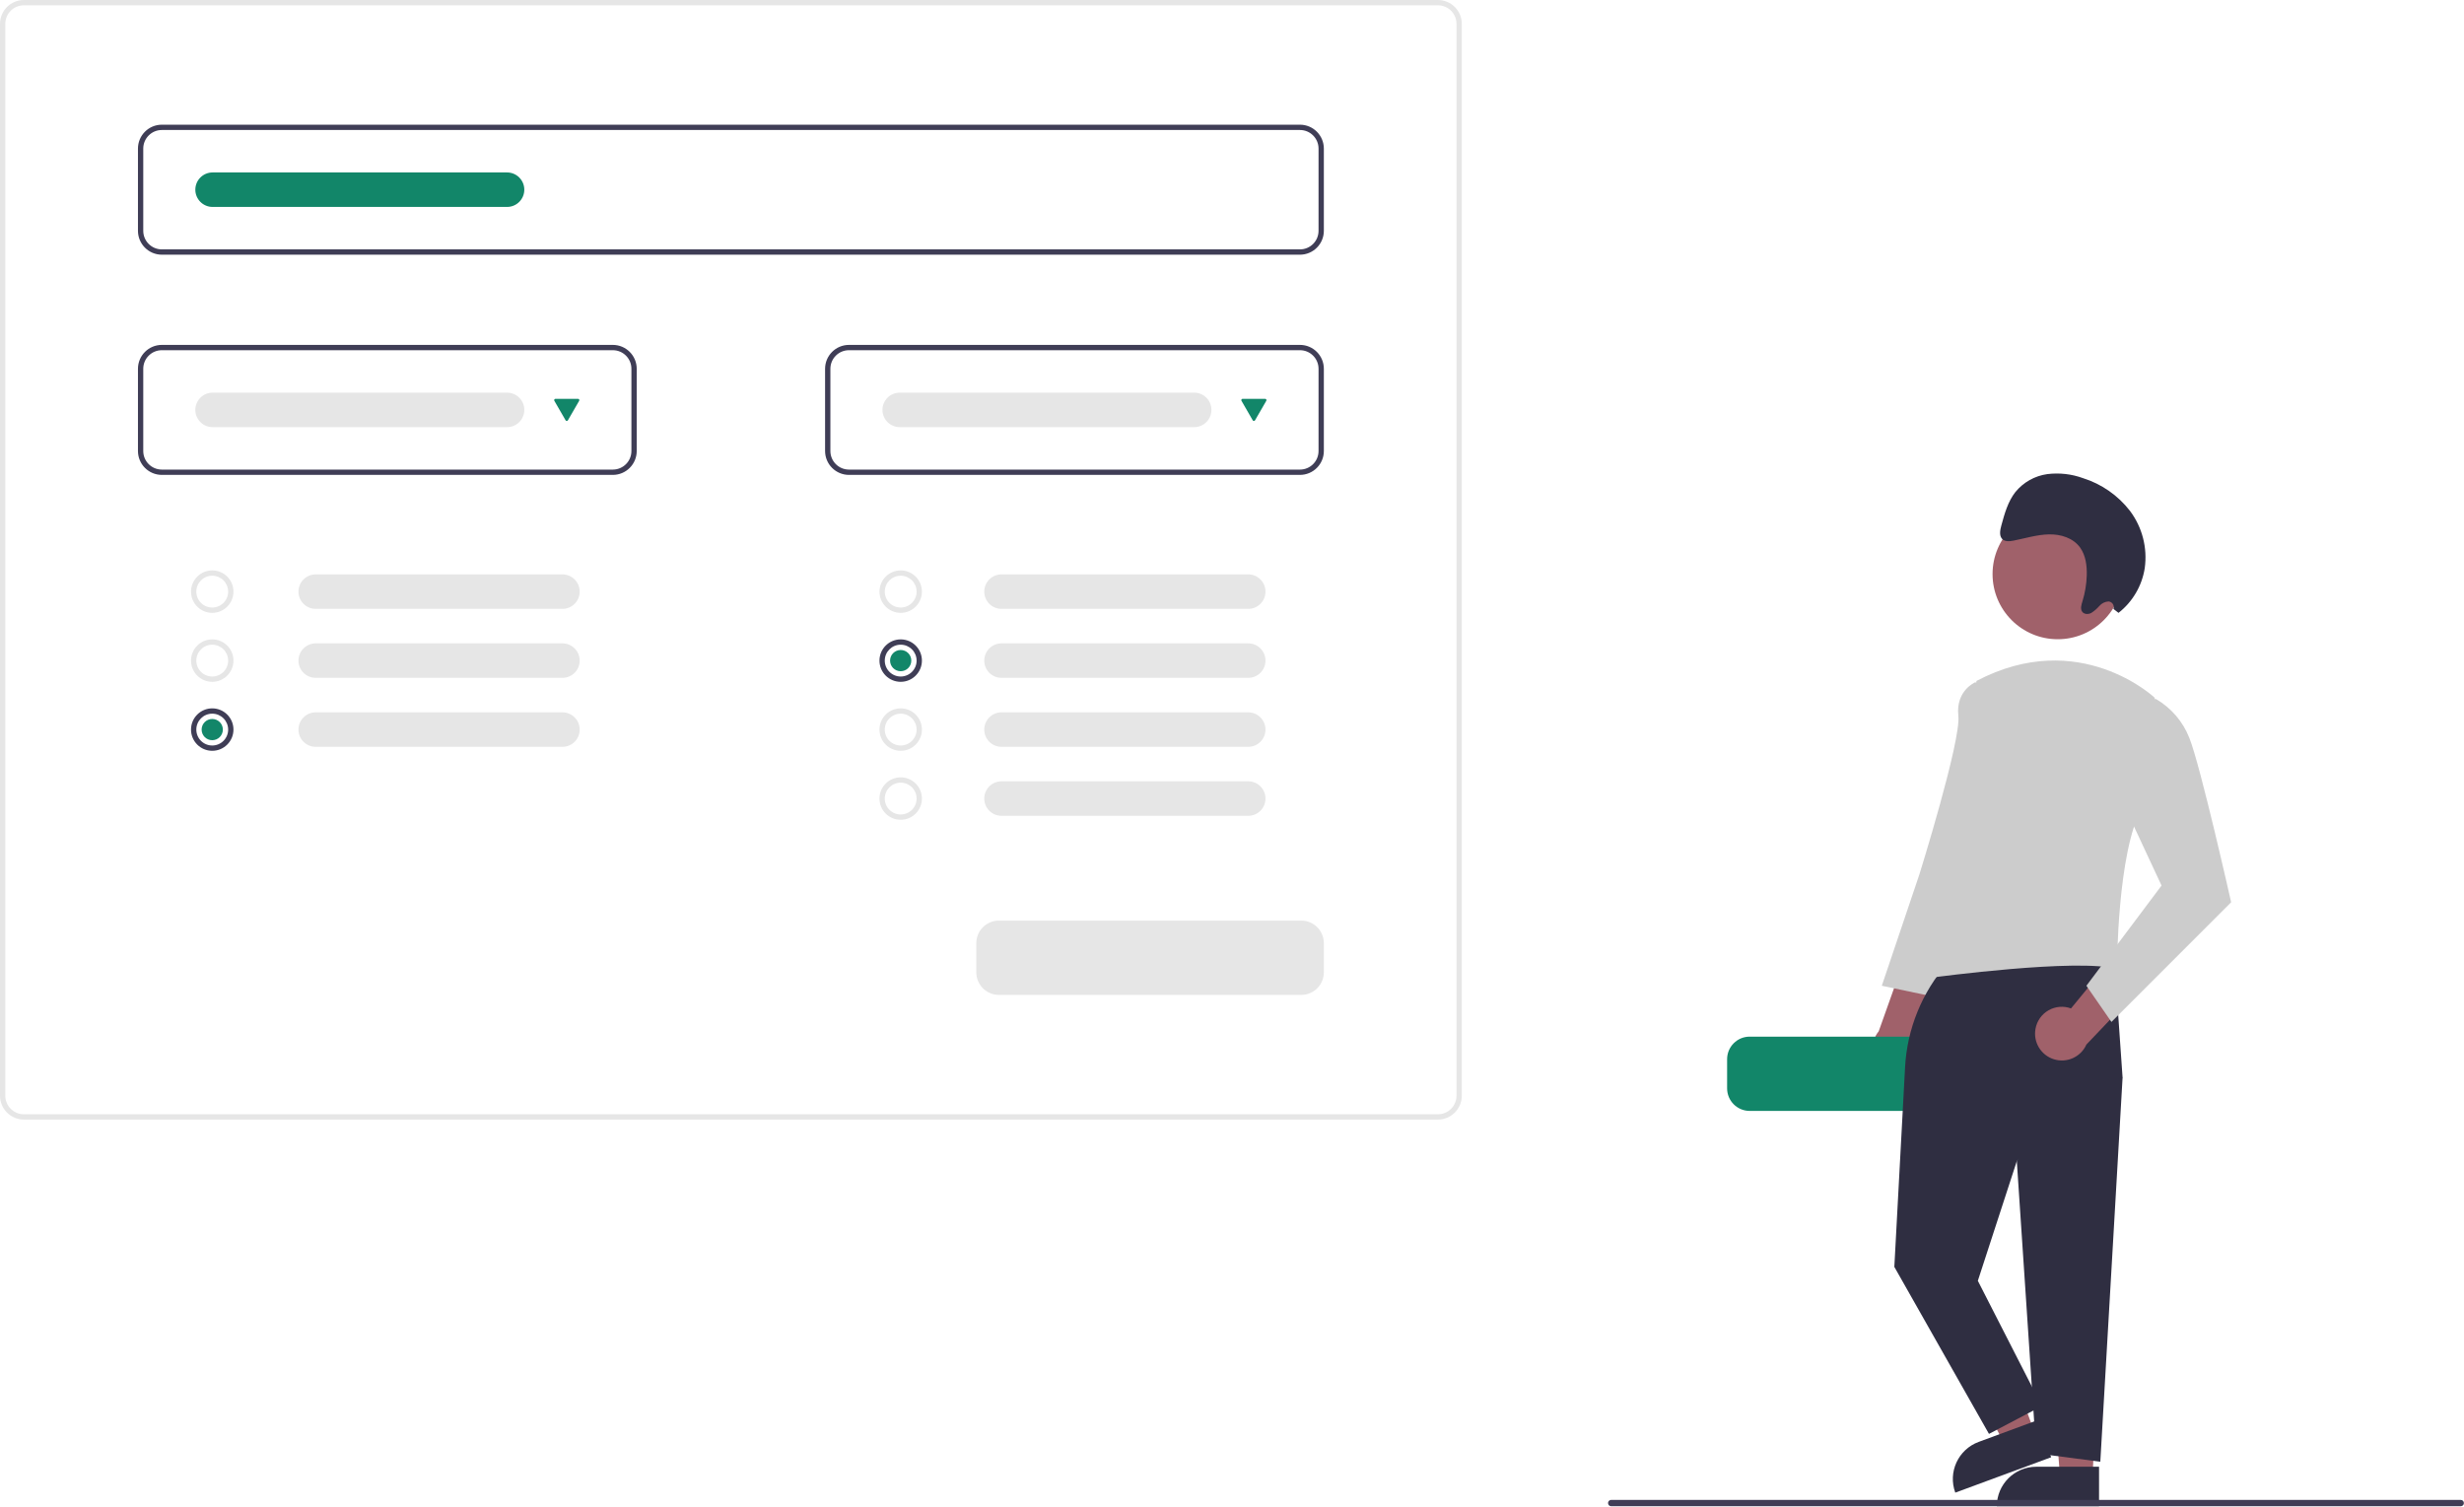
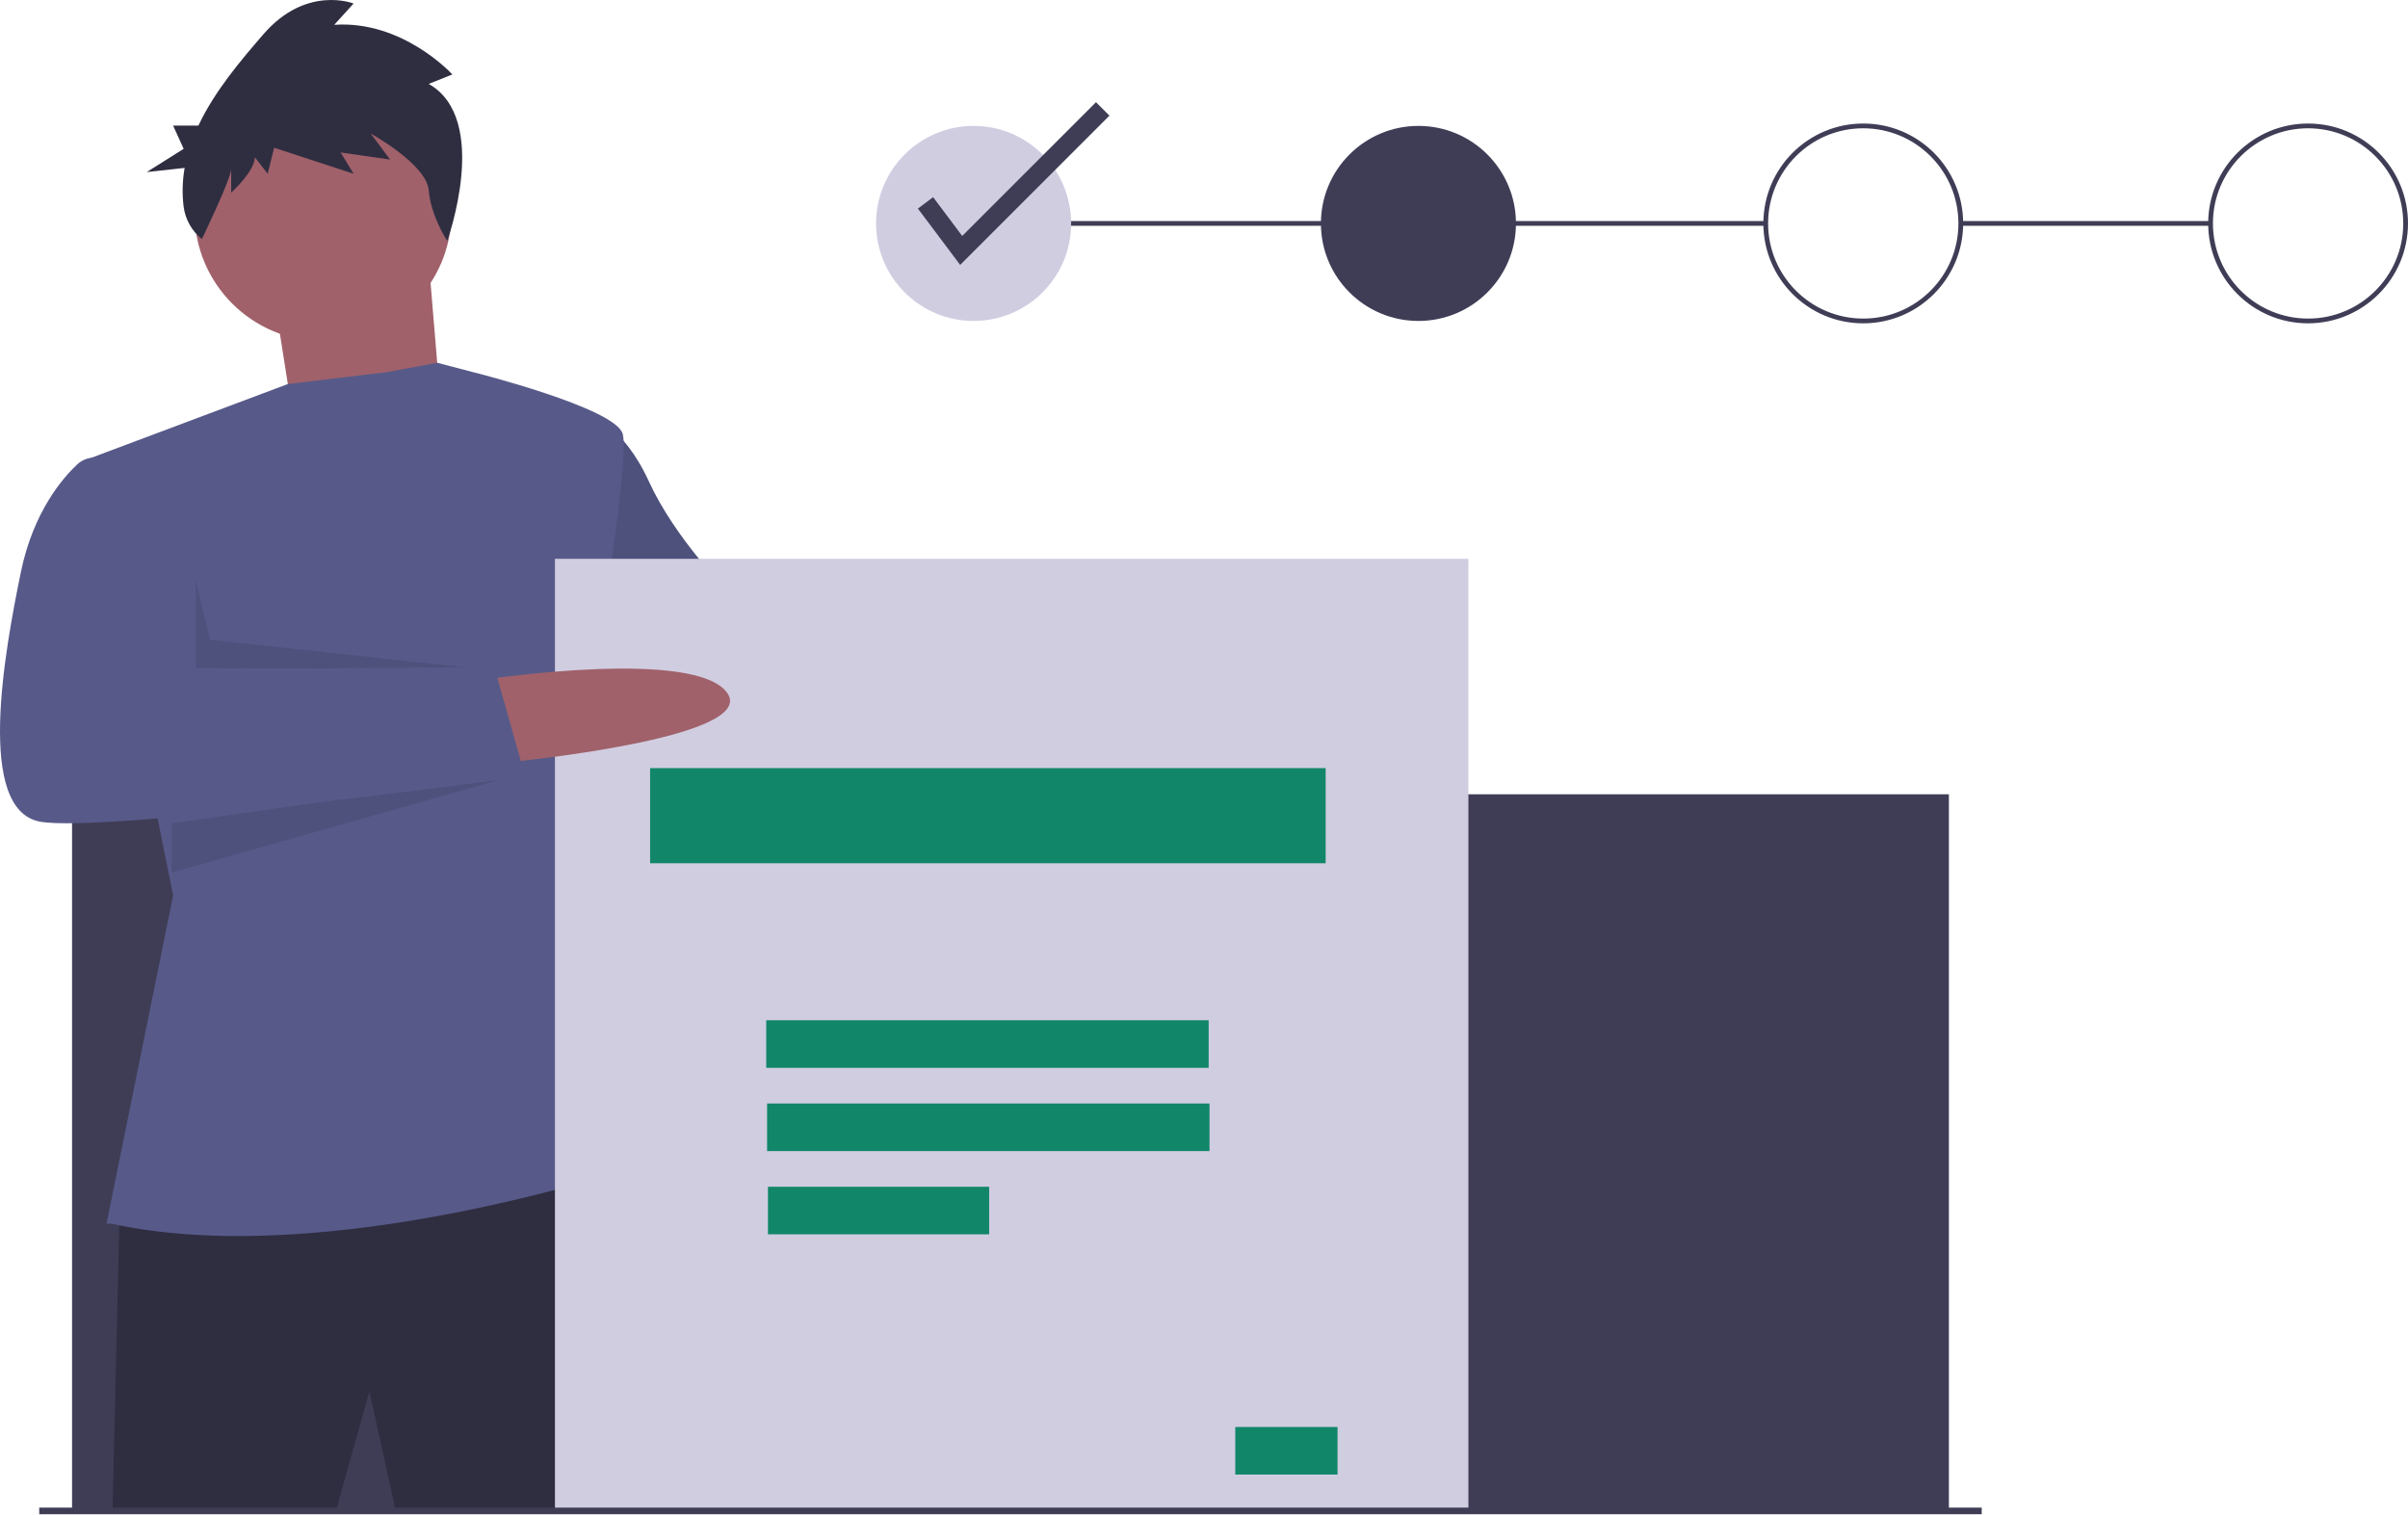
- <svg xmlns="http://www.w3.org/2000/svg" id="b710ac8c-5016-430d-bef2-d7bc75088669" data-name="Layer 1" width="928.758" height="567.737" viewBox="0 0 928.758 567.737">
-   <path d="M857.744,569.264a10.056,10.056,0,0,0,.801-15.399l14.412-32.7L854.648,524.269l-10.879,30.577a10.11,10.11,0,0,0,13.975,14.419Z" transform="translate(-135.6209 -166.1317)" fill="#a0616a" />
-   <path d="M885.326,424.376l-5.246-1.049s-7.344,3.148-6.295,12.59S859.097,495.72,859.097,495.72l-14.164,41.967,19.934,4.197,13.115-48.262Z" transform="translate(-135.6209 -166.1317)" fill="#ccc" />
-   <path d="M909.121,584.868h-114a8.51,8.51,0,0,1-8.5-8.5v-11a8.51,8.51,0,0,1,8.5-8.5h114a8.51,8.51,0,0,1,8.5,8.5v11A8.51,8.51,0,0,1,909.121,584.868Z" transform="translate(-135.6209 -166.1317)" fill="#128669" />
-   <polygon points="766.749 539.503 755.248 543.748 733.399 501.407 750.374 495.141 766.749 539.503" fill="#a0616a" />
-   <path d="M883.747,707.649h23.644a0,0,0,0,1,0,0v14.887a0,0,0,0,1,0,0H868.86a0,0,0,0,1,0,0v0A14.887,14.887,0,0,1,883.747,707.649Z" transform="translate(-328.2997 185.6612) rotate(-20.26053)" fill="#2f2e41" />
-   <polygon points="788.731 557.111 776.483 556.555 772.799 509.051 790.875 509.872 788.731 557.111" fill="#a0616a" />
-   <path d="M767.552,552.85h23.644a0,0,0,0,1,0,0v14.887a0,0,0,0,1,0,0H752.665a0,0,0,0,1,0,0v0A14.887,14.887,0,0,1,767.552,552.85Z" fill="#2f2e41" />
-   <path d="M869.589,529.294v0a64.582,64.582,0,0,0-15.886,39.06l-4.048,75.3,35.672,62.951,19.934-10.492-24.131-47.213,14.688-45.115L935.687,572.31l-3.148-45.115Z" transform="translate(-135.6209 -166.1317)" fill="#2f2e41" />
-   <polygon points="789.574 401.982 800.066 406.179 791.673 550.965 767.542 547.818 760.197 437.654 789.574 401.982" fill="#2f2e41" />
-   <path d="M902.869,553.899A10.056,10.056,0,0,1,916.249,546.236l22.679-27.616,5.492,17.739-22.379,23.505a10.11,10.11,0,0,1-19.173-5.965Z" transform="translate(-135.6209 -166.1317)" fill="#a0616a" />
-   <circle cx="775.619" cy="216.383" r="24.561" fill="#a0616a" />
-   <path d="M947.753,429.098s-28.328-26.754-67.147-6.295c0,0-9.967,101.246-16.262,111.737,0,0,54.557-7.344,69.246-3.148,0,0,0-44.065,9.443-60.852S947.753,429.098,947.753,429.098Z" transform="translate(-135.6209 -166.1317)" fill="#ccc" />
-   <path d="M936.736,431.721l11.512-2.127a29.456,29.456,0,0,1,12.619,14.717c4.197,10.492,15.738,61.901,15.738,61.901l-45.115,45.115-9.443-13.639,28.328-37.77L935.687,468.442Z" transform="translate(-135.6209 -166.1317)" fill="#ccc" />
-   <path d="M932.249,395.656a2.135,2.135,0,0,0-1.856-2.819,4.93,4.93,0,0,0-3.476,1.715,13.833,13.833,0,0,1-3.071,2.637c-1.188.599-2.8.514-3.477-.628-.636-1.072-.2-2.508.185-3.753a36.907,36.907,0,0,0,1.63-9.77c.111-3.7-.411-7.562-2.46-10.448-2.644-3.725-7.371-5.139-11.845-5.036s-8.875,1.484-13.307,2.357c-1.53.301-3.328.456-4.352-.73-1.088-1.261-.688-3.301-.226-5.004,1.201-4.417,2.475-8.985,5.265-12.552a18.898,18.898,0,0,1,12.061-6.79,28.938,28.938,0,0,1,13.462,1.528,36.096,36.096,0,0,1,17.683,12.319A29.236,29.236,0,0,1,944.043,380.28a26.667,26.667,0,0,1-9.886,16.855" transform="translate(-135.6209 -166.1317)" fill="#2f2e41" />
-   <path d="M677.621,588.132h-533a9.01,9.01,0,0,1-9-9v-404a9.01,9.01,0,0,1,9-9h533a9.01,9.01,0,0,1,9,9v404A9.01,9.01,0,0,1,677.621,588.132Zm-533-420a7.008,7.008,0,0,0-7,7v404a7.008,7.008,0,0,0,7,7h533a7.008,7.008,0,0,0,7-7v-404a7.008,7.008,0,0,0-7-7Z" transform="translate(-135.6209 -166.1317)" fill="#e6e6e6" />
-   <path d="M625.621,262.132h-429a9.01,9.01,0,0,1-9-9v-31a9.01,9.01,0,0,1,9-9h429a9.01,9.01,0,0,1,9,9v31A9.01,9.01,0,0,1,625.621,262.132Zm-429-47a7.008,7.008,0,0,0-7,7v31a7.008,7.008,0,0,0,7,7h429a7.008,7.008,0,0,0,7-7v-31a7.008,7.008,0,0,0-7-7Z" transform="translate(-135.6209 -166.1317)" fill="#3f3d56" />
-   <path d="M366.621,345.132h-170a9.01,9.01,0,0,1-9-9v-31a9.01,9.01,0,0,1,9-9h170a9.01,9.01,0,0,1,9,9v31A9.01,9.01,0,0,1,366.621,345.132Zm-170-47a7.008,7.008,0,0,0-7,7v31a7.008,7.008,0,0,0,7,7h170a7.008,7.008,0,0,0,7-7v-31a7.008,7.008,0,0,0-7-7Z" transform="translate(-135.6209 -166.1317)" fill="#3f3d56" />
-   <path d="M625.621,345.132h-170a9.01,9.01,0,0,1-9-9v-31a9.01,9.01,0,0,1,9-9h170a9.01,9.01,0,0,1,9,9v31A9.01,9.01,0,0,1,625.621,345.132Zm-170-47a7.008,7.008,0,0,0-7,7v31a7.008,7.008,0,0,0,7,7h170a7.008,7.008,0,0,0,7-7v-31a7.008,7.008,0,0,0-7-7Z" transform="translate(-135.6209 -166.1317)" fill="#3f3d56" />
-   <path d="M626.121,541.132h-114a8.51,8.51,0,0,1-8.5-8.5v-11a8.51,8.51,0,0,1,8.5-8.5h114a8.51,8.51,0,0,1,8.5,8.5v11A8.51,8.51,0,0,1,626.121,541.132Z" transform="translate(-135.6209 -166.1317)" fill="#e6e6e6" />
-   <path d="M215.621,397.132a8,8,0,1,1,8-8A8.009,8.009,0,0,1,215.621,397.132Zm0-14a6,6,0,1,0,6,6A6.007,6.007,0,0,0,215.621,383.132Z" transform="translate(-135.6209 -166.1317)" fill="#e6e6e6" />
-   <path d="M215.621,423.132a8,8,0,1,1,8-8A8.009,8.009,0,0,1,215.621,423.132Zm0-14a6,6,0,1,0,6,6A6.007,6.007,0,0,0,215.621,409.132Z" transform="translate(-135.6209 -166.1317)" fill="#e6e6e6" />
-   <path d="M215.621,449.132a8,8,0,1,1,8-8A8.009,8.009,0,0,1,215.621,449.132Zm0-14a6,6,0,1,0,6,6A6.007,6.007,0,0,0,215.621,435.132Z" transform="translate(-135.6209 -166.1317)" fill="#3f3d56" />
-   <path d="M254.621,382.632a6.5,6.5,0,0,0,0,13h93a6.5,6.5,0,0,0,0-13Z" transform="translate(-135.6209 -166.1317)" fill="#e6e6e6" />
-   <path d="M254.621,408.632a6.5,6.5,0,0,0,0,13h93a6.5,6.5,0,0,0,0-13Z" transform="translate(-135.6209 -166.1317)" fill="#e6e6e6" />
-   <path d="M254.621,434.632a6.5,6.5,0,0,0,0,13h93a6.5,6.5,0,0,0,0-13Z" transform="translate(-135.6209 -166.1317)" fill="#e6e6e6" />
-   <path d="M475.121,397.132a8,8,0,1,1,8-8A8.009,8.009,0,0,1,475.121,397.132Zm0-14a6,6,0,1,0,6,6A6.007,6.007,0,0,0,475.121,383.132Z" transform="translate(-135.6209 -166.1317)" fill="#e6e6e6" />
-   <path d="M475.121,423.132a8,8,0,1,1,8-8A8.009,8.009,0,0,1,475.121,423.132Zm0-14a6,6,0,1,0,6,6A6.007,6.007,0,0,0,475.121,409.132Z" transform="translate(-135.6209 -166.1317)" fill="#3f3d56" />
-   <path d="M475.121,449.132a8,8,0,1,1,8-8A8.009,8.009,0,0,1,475.121,449.132Zm0-14a6,6,0,1,0,6,6A6.007,6.007,0,0,0,475.121,435.132Z" transform="translate(-135.6209 -166.1317)" fill="#e6e6e6" />
-   <path d="M475.121,475.132a8,8,0,1,1,8-8A8.009,8.009,0,0,1,475.121,475.132Zm0-14a6,6,0,1,0,6,6A6.007,6.007,0,0,0,475.121,461.132Z" transform="translate(-135.6209 -166.1317)" fill="#e6e6e6" />
-   <path d="M513.121,382.632a6.5,6.5,0,1,0,0,13h93a6.5,6.5,0,0,0,0-13Z" transform="translate(-135.6209 -166.1317)" fill="#e6e6e6" />
-   <path d="M513.121,408.632a6.5,6.5,0,1,0,0,13h93a6.5,6.5,0,0,0,0-13Z" transform="translate(-135.6209 -166.1317)" fill="#e6e6e6" />
-   <path d="M513.121,434.632a6.5,6.5,0,1,0,0,13h93a6.5,6.5,0,0,0,0-13Z" transform="translate(-135.6209 -166.1317)" fill="#e6e6e6" />
-   <path d="M513.121,460.632a6.5,6.5,0,1,0,0,13h93a6.5,6.5,0,0,0,0-13Z" transform="translate(-135.6209 -166.1317)" fill="#e6e6e6" />
-   <path d="M215.748,314.132a6.5,6.5,0,1,0,0,13h111a6.5,6.5,0,0,0,0-13Z" transform="translate(-135.6209 -166.1317)" fill="#e6e6e6" />
-   <path d="M215.748,231.132a6.5,6.5,0,1,0,0,13h111a6.5,6.5,0,0,0,0-13Z" transform="translate(-135.6209 -166.1317)" fill="#128669" />
-   <path d="M345.004,316.456a.5.5,0,0,0-.433.75l4.244,7.351a.5.5,0,0,0,.866,0l4.244-7.351a.5.5,0,0,0-.433-.75Z" transform="translate(-135.6209 -166.1317)" fill="#128669" />
-   <path d="M474.748,314.132a6.5,6.5,0,0,0,0,13h111a6.5,6.5,0,0,0,0-13Z" transform="translate(-135.6209 -166.1317)" fill="#e6e6e6" />
-   <path d="M604.004,316.456a.5.5,0,0,0-.433.75l4.244,7.351a.5.5,0,0,0,.866,0l4.244-7.351a.5.5,0,0,0-.433-.75Z" transform="translate(-135.6209 -166.1317)" fill="#128669" />
-   <circle cx="339.5" cy="249" r="4" fill="#128669" />
-   <circle cx="80" cy="275" r="4" fill="#128669" />
-   <path d="M1063.188,733.868h-320.294a1.191,1.191,0,0,1,0-2.381h320.294a1.191,1.191,0,0,1,0,2.381Z" transform="translate(-135.6209 -166.1317)" fill="#3f3d56" />
+ <svg xmlns="http://www.w3.org/2000/svg" id="e4efdc2f-150c-4196-a68d-a8467dcc9971" data-name="Layer 1" width="1012.293" height="636.613" viewBox="0 0 1012.293 636.613">
+   <path d="M472.647,398.128s83,4,88,33-97,3-97,3Z" transform="translate(-93.85347 -131.6937)" fill="#a0616a" />
+   <path d="M341.647,306.128s14,4,25,28,33,46,33,46l89,17-15,45-85-11-53-30Z" transform="translate(-93.85347 -131.6937)" fill="#575a89" />
+   <path d="M341.647,306.128s14,4,25,28,33,46,33,46l89,17-15,45-85-11-53-30Z" transform="translate(-93.85347 -131.6937)" opacity="0.1" />
+   <rect x="824.293" y="92.934" width="105" height="2" fill="#3f3d56" />
+   <rect x="409.293" y="92.934" width="333" height="2" fill="#3f3d56" />
+   <rect x="30.293" y="333.934" width="789" height="301" fill="#3f3d56" />
+   <polygon points="115.793 128.434 124.793 185.434 186.793 188.434 179.793 104.434 115.793 128.434" fill="#a0616a" />
+   <path d="M144.147,640.628l-3,126h94l14-50,11,50h98s2-144-9-145S144.147,640.628,144.147,640.628Z" transform="translate(-93.85347 -131.6937)" fill="#2f2e41" />
+   <circle cx="135.793" cy="89.434" r="54" fill="#a0616a" />
+   <path d="M138.647,646.128l28-138-37-183,85.214-31.976,41.786-5.024,21.007-3.921,14.993,3.921s60,15,63,26-12,101-12,101l-14,74,31,133s-129,44-220,24Z" transform="translate(-93.85347 -131.6937)" fill="#575a89" />
+   <polygon points="82.293 243.934 82.293 280.934 200.285 281.095 88.293 268.934 82.293 243.934" opacity="0.1" />
+   <polygon points="72.159 346.12 220.293 324.934 72.159 366.89 72.159 346.12" opacity="0.1" />
+   <polygon points="307.293 248.934 291.412 306.159 318.293 250.822 307.293 248.934" opacity="0.1" />
+   <path d="M274.087,166.972l9.93-3.975s-20.763-22.859-49.65-20.871l8.125-8.945s-19.86-7.951-37.915,12.92c-9.491,10.971-20.472,23.868-27.318,38.395H166.625l4.438,9.773-15.534,9.773,15.945-1.755a54.612,54.612,0,0,0-.433,16.21,20.974,20.974,0,0,0,7.68,13.721h0s12.315-25.491,12.315-29.467v9.939s9.93-8.945,9.93-14.908l5.416,6.957,2.708-10.932,33.401,10.932-5.416-8.945,20.763,2.982-8.125-10.932s23.471,12.92,24.374,23.853c.903,10.932,7.773,21.291,7.773,21.291S300.267,181.879,274.087,166.972Z" transform="translate(-93.85347 -131.6937)" fill="#2f2e41" />
+   <rect x="233.293" y="234.934" width="384" height="401" fill="#d0cde1" />
+   <rect x="273.293" y="322.934" width="284" height="40" fill="#128669" />
+   <rect x="322.116" y="428.934" width="185.994" height="20" fill="#128669" />
+   <rect x="322.475" y="463.934" width="185.994" height="20" fill="#128669" />
+   <rect x="322.834" y="498.934" width="92.997" height="20" fill="#128669" />
+   <rect x="519.293" y="599.934" width="43" height="20" fill="#128669" />
+   <path d="M299.647,417.128s87-13,100,6-92,29-92,29Z" transform="translate(-93.85347 -131.6937)" fill="#a0616a" />
+   <path d="M139.647,324.128h-6.266a10.215,10.215,0,0,0-6.956,2.707c-5.948,5.523-18.525,19.775-23.778,45.293-7,34-19,100,8,105s204-19,204-19l-13-46-128,1s2-22-2-36S139.647,324.128,139.647,324.128Z" transform="translate(-93.85347 -131.6937)" fill="#575a89" />
+   <circle cx="409.293" cy="93.934" r="41" fill="#d0cde1" />
+   <circle cx="596.293" cy="93.934" r="41" fill="#3f3d56" />
+   <path d="M877.147,267.628a42,42,0,1,1,42-42A42.047,42.047,0,0,1,877.147,267.628Zm0-82a40,40,0,1,0,40,40A40.046,40.046,0,0,0,877.147,185.628Z" transform="translate(-93.85347 -131.6937)" fill="#3f3d56" />
+   <path d="M1064.147,267.628a42,42,0,1,1,42-42A42.047,42.047,0,0,1,1064.147,267.628Zm0-82a40,40,0,1,0,40,40A40.046,40.046,0,0,0,1064.147,185.628Z" transform="translate(-93.85347 -131.6937)" fill="#3f3d56" />
+   <polygon points="403.641 111.377 385.873 87.688 392.273 82.887 404.506 99.197 460.745 42.959 466.401 48.615 403.641 111.377" fill="#3f3d56" />
+   <rect x="16.496" y="633.831" width="816.595" height="2.782" fill="#3f3d56" />
</svg>
